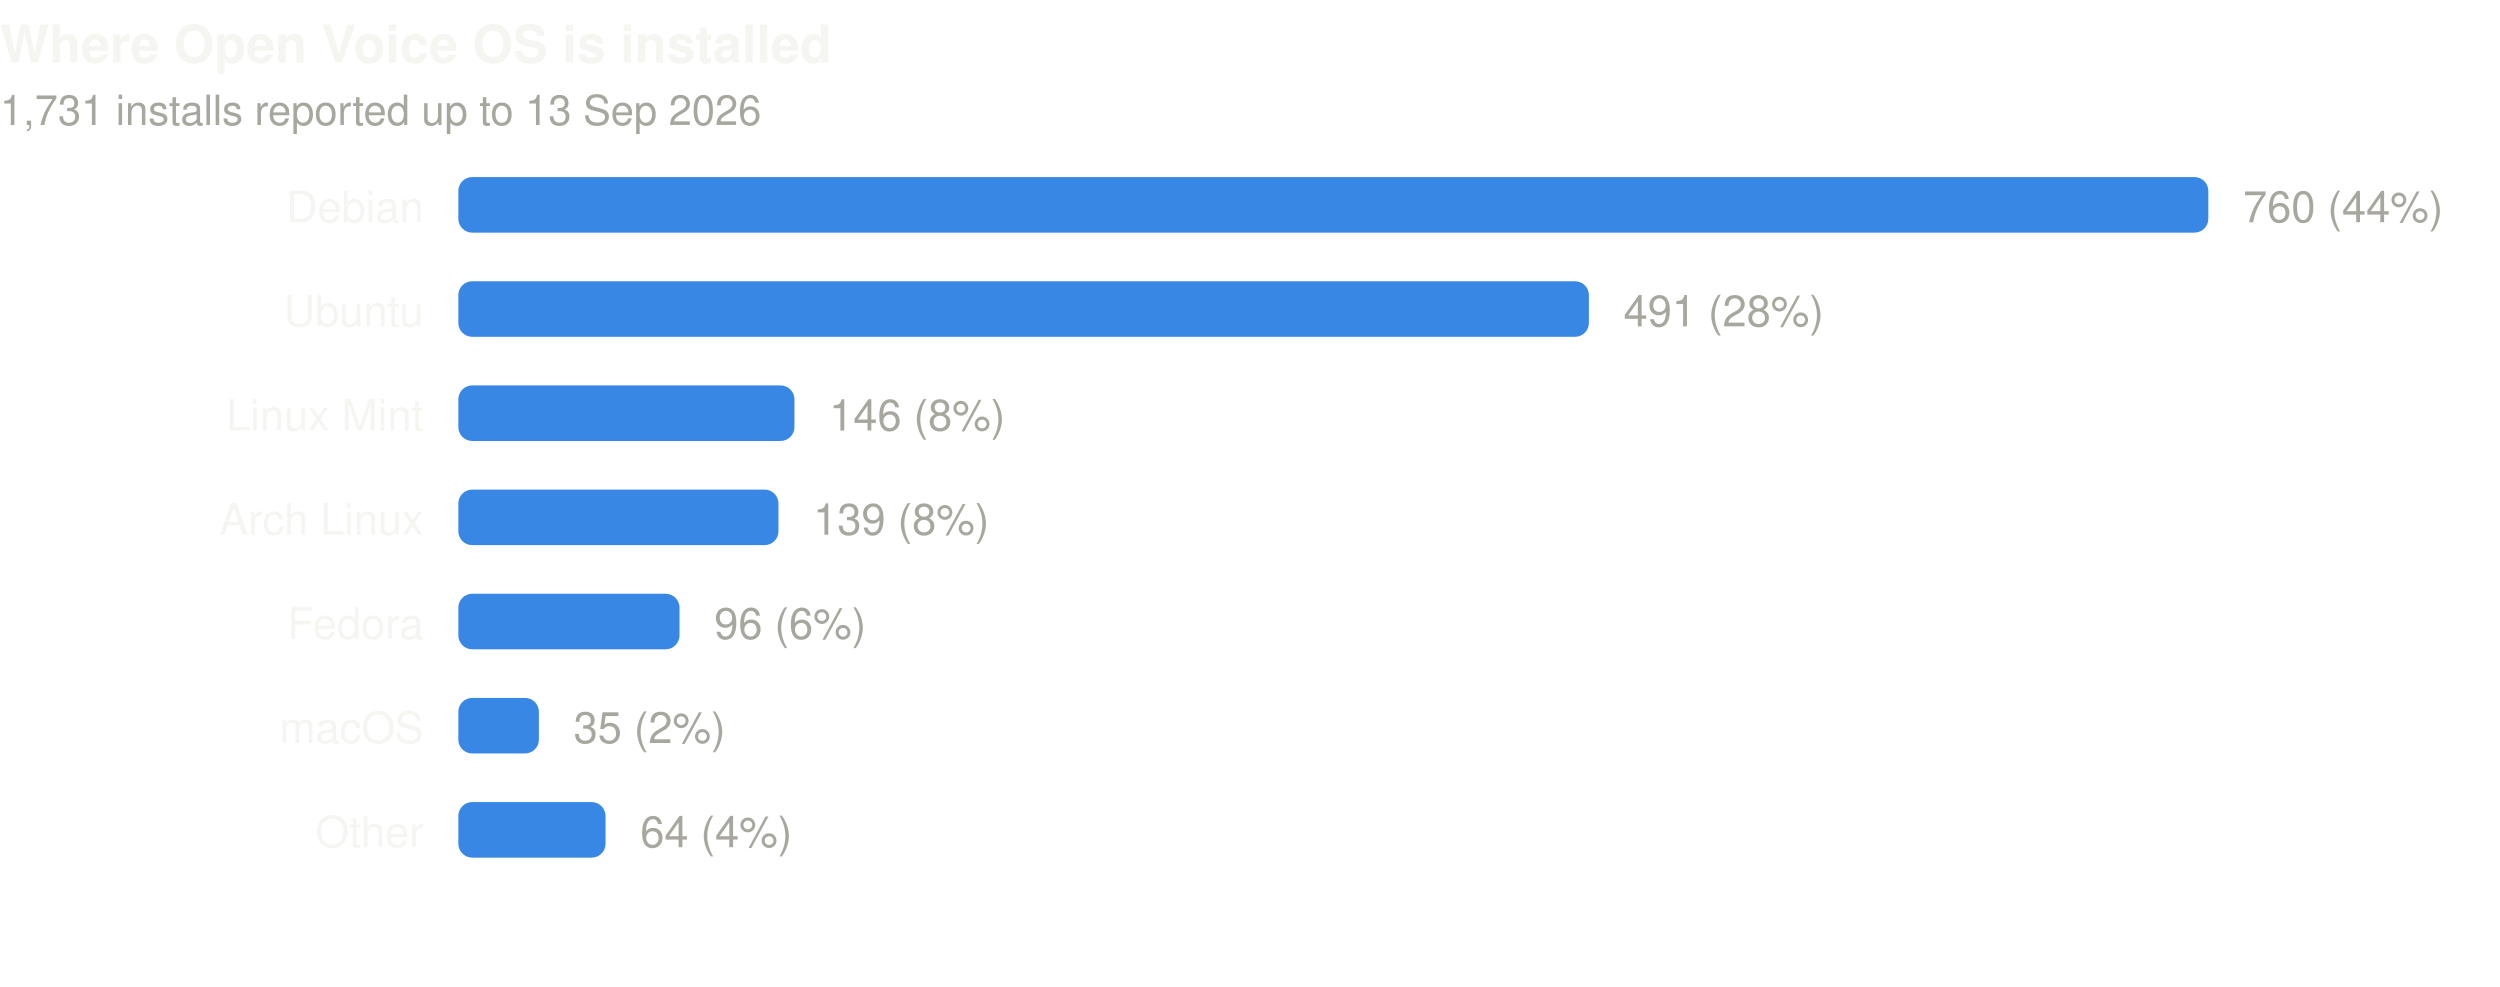
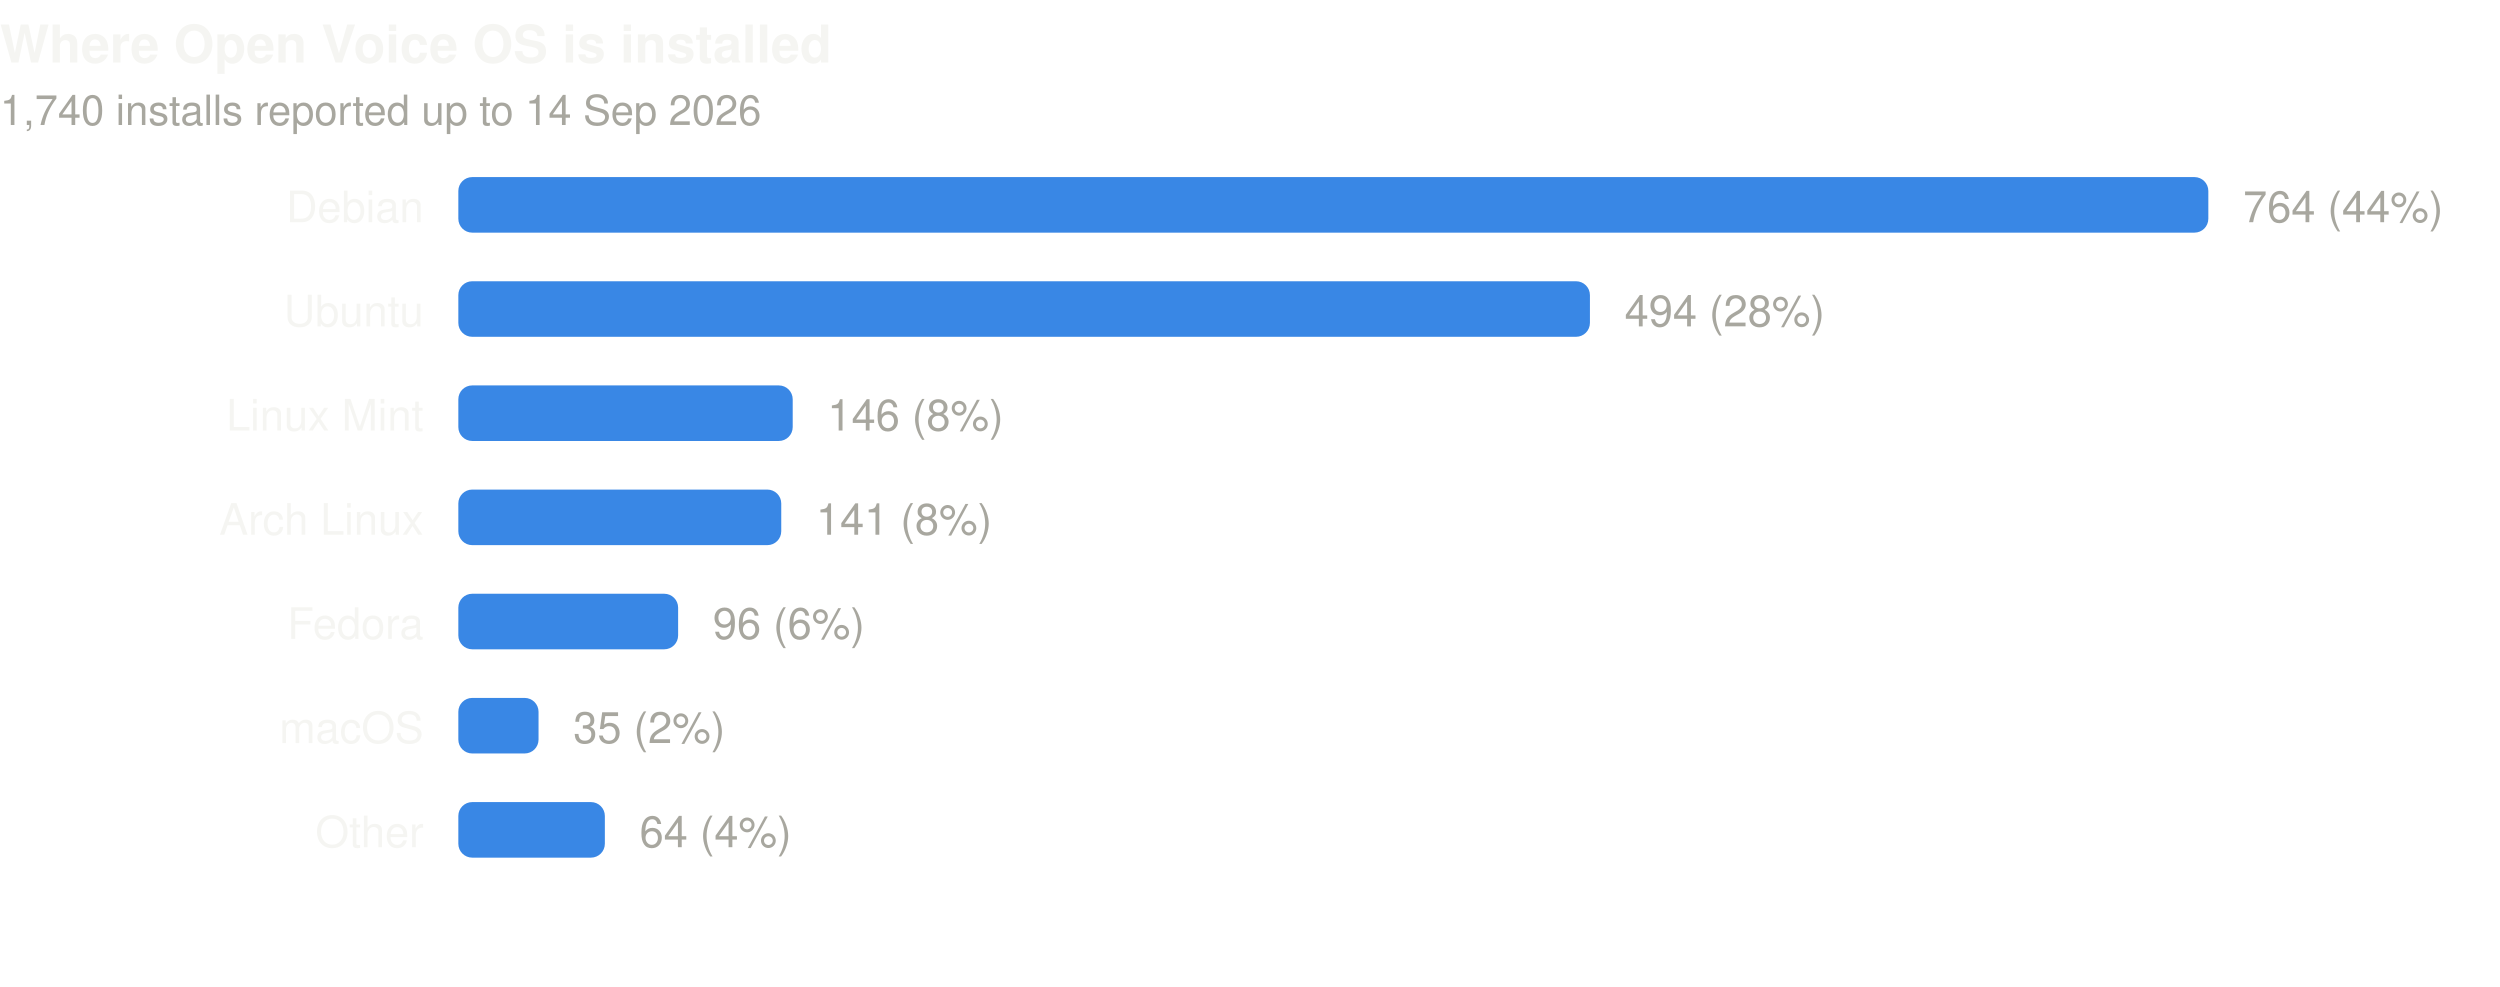
- <svg xmlns="http://www.w3.org/2000/svg" width="720" height="284" viewBox="0 0 720 284" role="img" aria-label="Where Open Voice OS is installed. 1,731 installs reported up to 13 Sep 2026">
+ <svg xmlns="http://www.w3.org/2000/svg" width="720" height="284" viewBox="0 0 720 284" role="img" aria-label="Where Open Voice OS is installed. 1,740 installs reported up to 14 Sep 2026">
  <text x="0" y="18" font-family="ui-sans-serif,-apple-system,BlinkMacSystemFont,'Segoe UI',Helvetica,Arial,sans-serif" font-size="15" font-weight="600" fill="#f5f5f2">Where Open Voice OS is installed</text>
-   <text x="0" y="36" font-family="ui-sans-serif,-apple-system,BlinkMacSystemFont,'Segoe UI',Helvetica,Arial,sans-serif" font-size="12" fill="#a8a79f">1,731 installs reported up to 13 Sep 2026</text>
+   <text x="0" y="36" font-family="ui-sans-serif,-apple-system,BlinkMacSystemFont,'Segoe UI',Helvetica,Arial,sans-serif" font-size="12" fill="#a8a79f">1,740 installs reported up to 14 Sep 2026</text>
  <text x="122" y="64.0" text-anchor="end" font-family="ui-sans-serif,-apple-system,BlinkMacSystemFont,'Segoe UI',Helvetica,Arial,sans-serif" font-size="12.5" fill="#f5f5f2">Debian</text>
  <rect x="132" y="51.0" width="504.0" height="16" rx="4" fill="#3987e5" />
-   <text x="646.0" y="64.0" font-family="ui-sans-serif,-apple-system,BlinkMacSystemFont,'Segoe UI',Helvetica,Arial,sans-serif" font-size="12.5" fill="#a8a79f">760 (44%)</text>
+   <text x="646.0" y="64.0" font-family="ui-sans-serif,-apple-system,BlinkMacSystemFont,'Segoe UI',Helvetica,Arial,sans-serif" font-size="12.5" fill="#a8a79f">764 (44%)</text>
  <text x="122" y="94.0" text-anchor="end" font-family="ui-sans-serif,-apple-system,BlinkMacSystemFont,'Segoe UI',Helvetica,Arial,sans-serif" font-size="12.5" fill="#f5f5f2">Ubuntu</text>
-   <rect x="132" y="81.0" width="325.6" height="16" rx="4" fill="#3987e5" />
-   <text x="467.6" y="94.0" font-family="ui-sans-serif,-apple-system,BlinkMacSystemFont,'Segoe UI',Helvetica,Arial,sans-serif" font-size="12.5" fill="#a8a79f">491 (28%)</text>
+   <rect x="132" y="81.0" width="325.9" height="16" rx="4" fill="#3987e5" />
+   <text x="467.9" y="94.0" font-family="ui-sans-serif,-apple-system,BlinkMacSystemFont,'Segoe UI',Helvetica,Arial,sans-serif" font-size="12.5" fill="#a8a79f">494 (28%)</text>
  <text x="122" y="124.0" text-anchor="end" font-family="ui-sans-serif,-apple-system,BlinkMacSystemFont,'Segoe UI',Helvetica,Arial,sans-serif" font-size="12.5" fill="#f5f5f2">Linux Mint</text>
-   <rect x="132" y="111.0" width="96.8" height="16" rx="4" fill="#3987e5" />
-   <text x="238.8" y="124.0" font-family="ui-sans-serif,-apple-system,BlinkMacSystemFont,'Segoe UI',Helvetica,Arial,sans-serif" font-size="12.5" fill="#a8a79f">146 (8%)</text>
+   <rect x="132" y="111.0" width="96.3" height="16" rx="4" fill="#3987e5" />
+   <text x="238.3" y="124.0" font-family="ui-sans-serif,-apple-system,BlinkMacSystemFont,'Segoe UI',Helvetica,Arial,sans-serif" font-size="12.5" fill="#a8a79f">146 (8%)</text>
  <text x="122" y="154.0" text-anchor="end" font-family="ui-sans-serif,-apple-system,BlinkMacSystemFont,'Segoe UI',Helvetica,Arial,sans-serif" font-size="12.5" fill="#f5f5f2">Arch Linux</text>
-   <rect x="132" y="141.0" width="92.2" height="16" rx="4" fill="#3987e5" />
-   <text x="234.2" y="154.0" font-family="ui-sans-serif,-apple-system,BlinkMacSystemFont,'Segoe UI',Helvetica,Arial,sans-serif" font-size="12.5" fill="#a8a79f">139 (8%)</text>
+   <rect x="132" y="141.0" width="93.0" height="16" rx="4" fill="#3987e5" />
+   <text x="235.0" y="154.0" font-family="ui-sans-serif,-apple-system,BlinkMacSystemFont,'Segoe UI',Helvetica,Arial,sans-serif" font-size="12.5" fill="#a8a79f">141 (8%)</text>
  <text x="122" y="184.0" text-anchor="end" font-family="ui-sans-serif,-apple-system,BlinkMacSystemFont,'Segoe UI',Helvetica,Arial,sans-serif" font-size="12.5" fill="#f5f5f2">Fedora</text>
-   <rect x="132" y="171.0" width="63.7" height="16" rx="4" fill="#3987e5" />
-   <text x="205.7" y="184.0" font-family="ui-sans-serif,-apple-system,BlinkMacSystemFont,'Segoe UI',Helvetica,Arial,sans-serif" font-size="12.5" fill="#a8a79f">96 (6%)</text>
+   <rect x="132" y="171.0" width="63.3" height="16" rx="4" fill="#3987e5" />
+   <text x="205.3" y="184.0" font-family="ui-sans-serif,-apple-system,BlinkMacSystemFont,'Segoe UI',Helvetica,Arial,sans-serif" font-size="12.5" fill="#a8a79f">96 (6%)</text>
  <text x="122" y="214.0" text-anchor="end" font-family="ui-sans-serif,-apple-system,BlinkMacSystemFont,'Segoe UI',Helvetica,Arial,sans-serif" font-size="12.5" fill="#f5f5f2">macOS</text>
-   <rect x="132" y="201.0" width="23.2" height="16" rx="4" fill="#3987e5" />
-   <text x="165.2" y="214.0" font-family="ui-sans-serif,-apple-system,BlinkMacSystemFont,'Segoe UI',Helvetica,Arial,sans-serif" font-size="12.5" fill="#a8a79f">35 (2%)</text>
+   <rect x="132" y="201.0" width="23.1" height="16" rx="4" fill="#3987e5" />
+   <text x="165.1" y="214.0" font-family="ui-sans-serif,-apple-system,BlinkMacSystemFont,'Segoe UI',Helvetica,Arial,sans-serif" font-size="12.5" fill="#a8a79f">35 (2%)</text>
  <text x="122" y="244.0" text-anchor="end" font-family="ui-sans-serif,-apple-system,BlinkMacSystemFont,'Segoe UI',Helvetica,Arial,sans-serif" font-size="12.5" fill="#f5f5f2">Other</text>
-   <rect x="132" y="231.0" width="42.4" height="16" rx="4" fill="#3987e5" />
-   <text x="184.4" y="244.0" font-family="ui-sans-serif,-apple-system,BlinkMacSystemFont,'Segoe UI',Helvetica,Arial,sans-serif" font-size="12.5" fill="#a8a79f">64 (4%)</text>
+   <rect x="132" y="231.0" width="42.2" height="16" rx="4" fill="#3987e5" />
+   <text x="184.2" y="244.0" font-family="ui-sans-serif,-apple-system,BlinkMacSystemFont,'Segoe UI',Helvetica,Arial,sans-serif" font-size="12.5" fill="#a8a79f">64 (4%)</text>
</svg>
